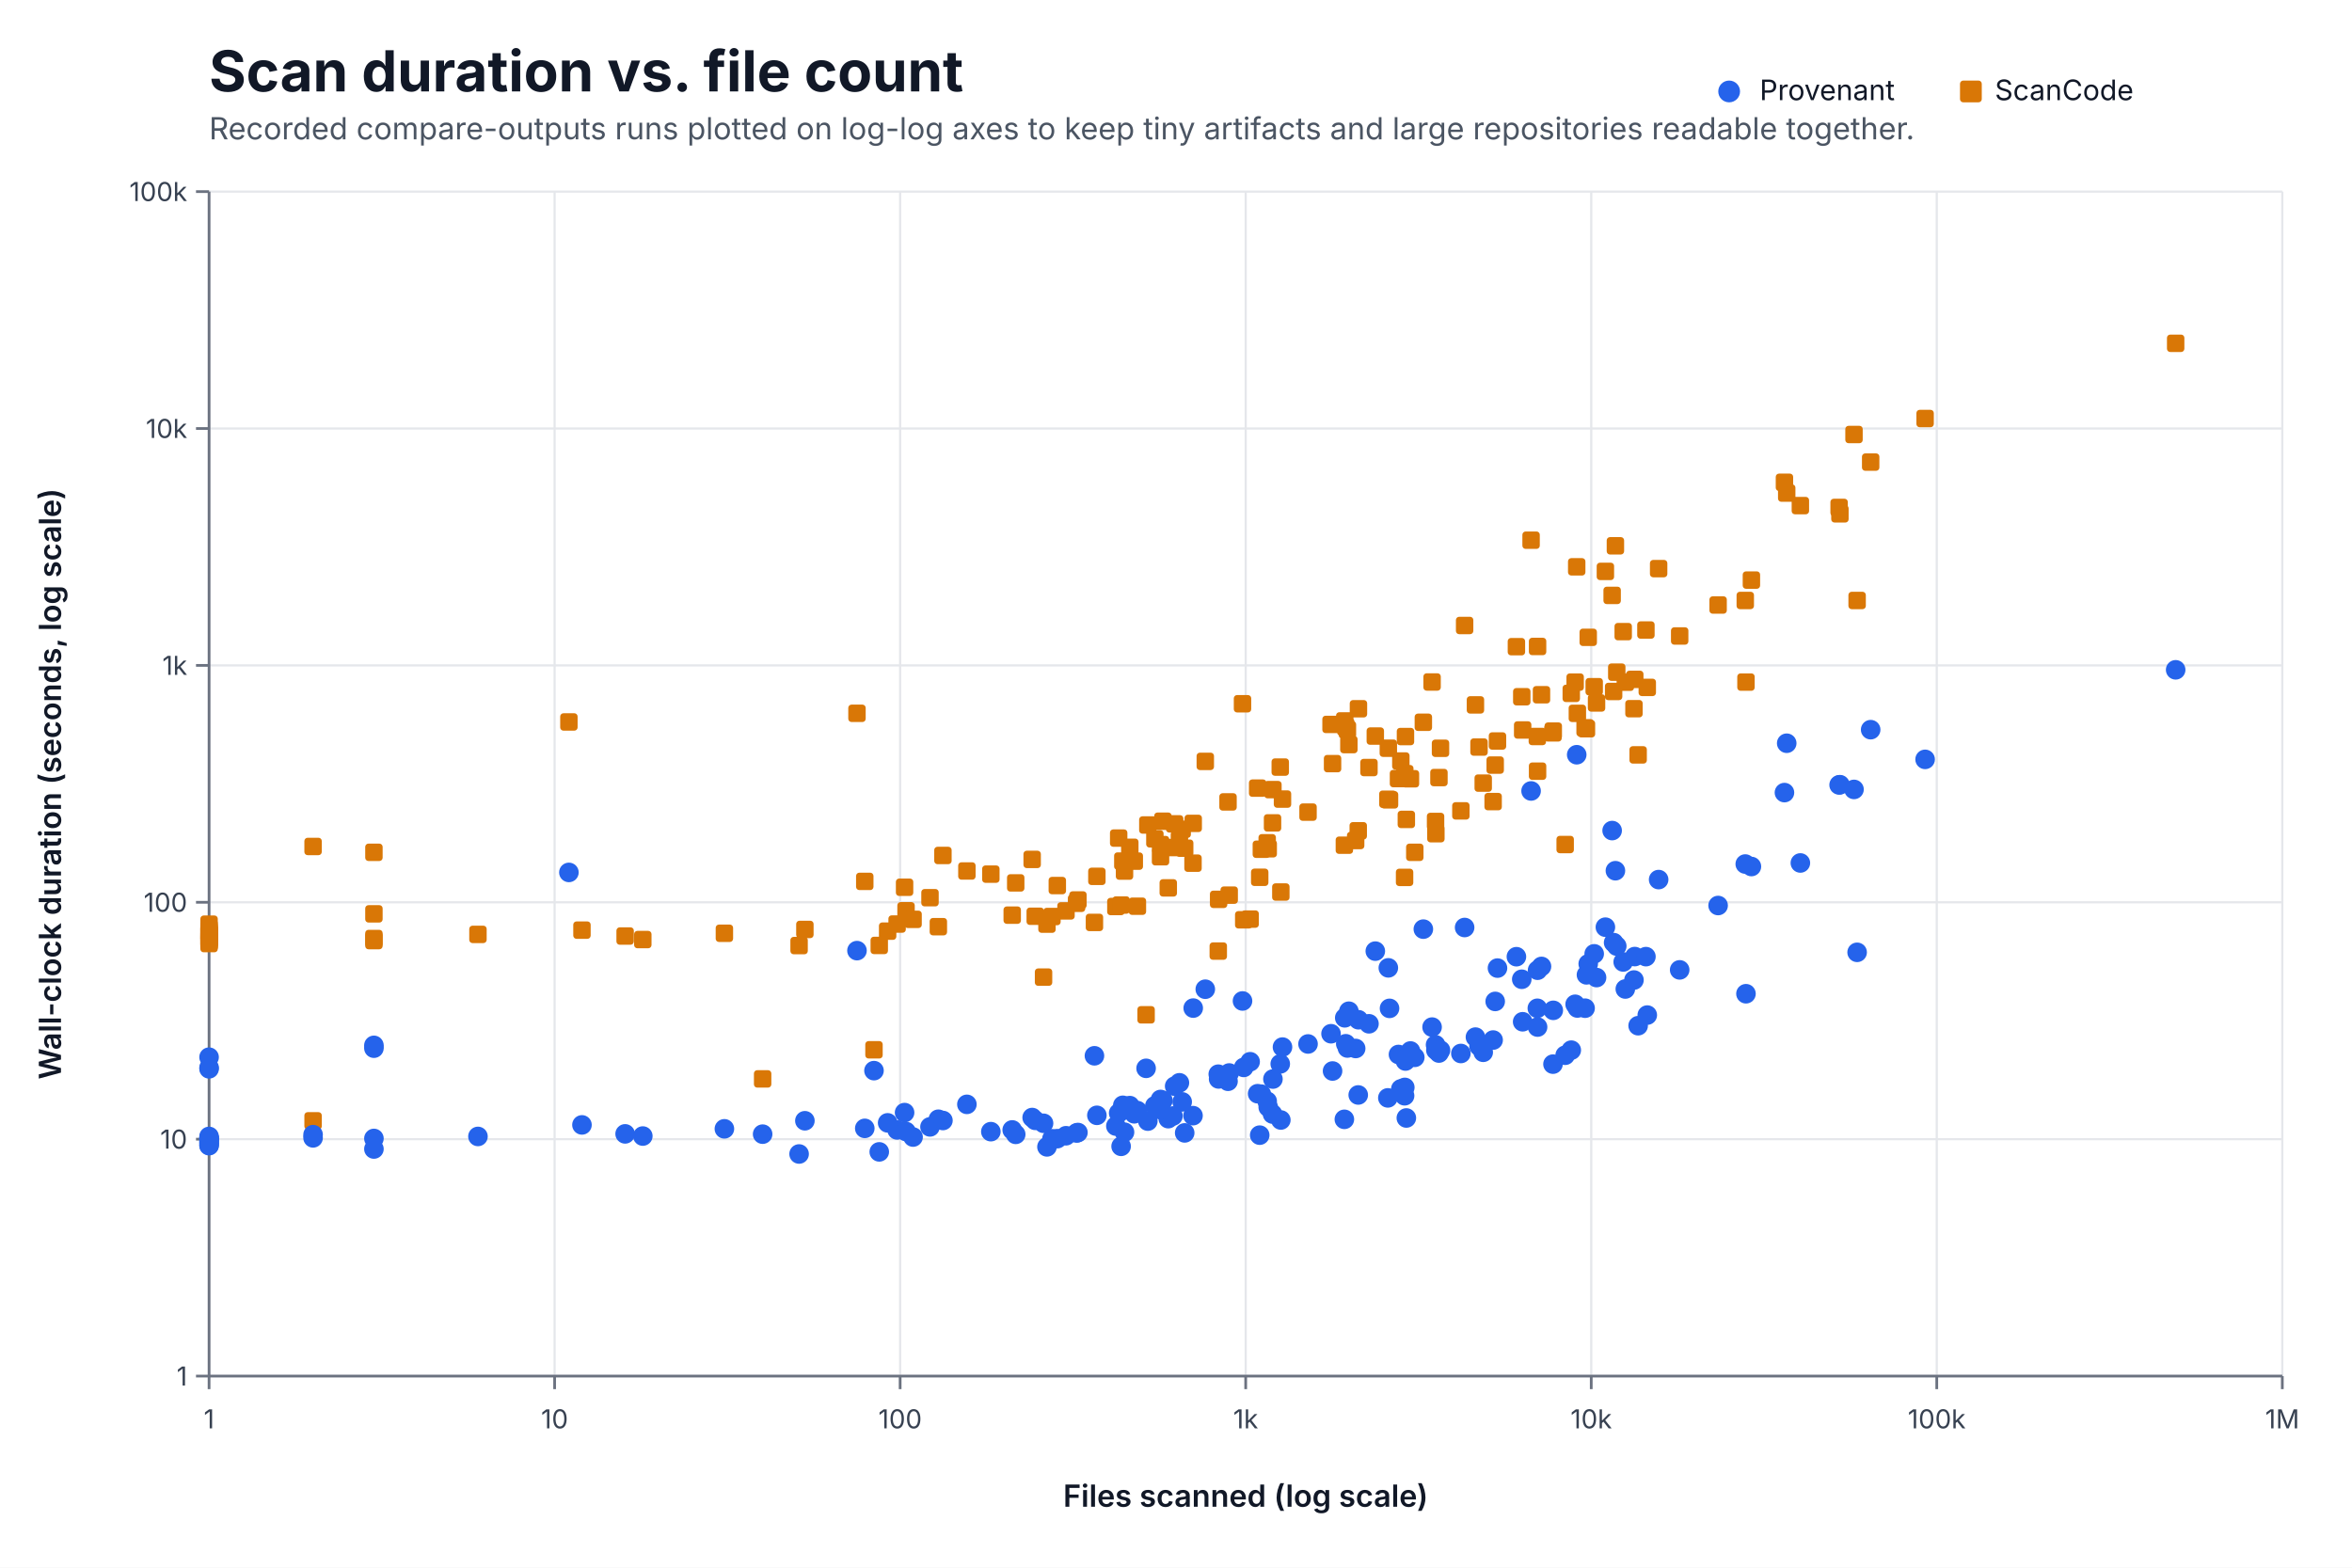
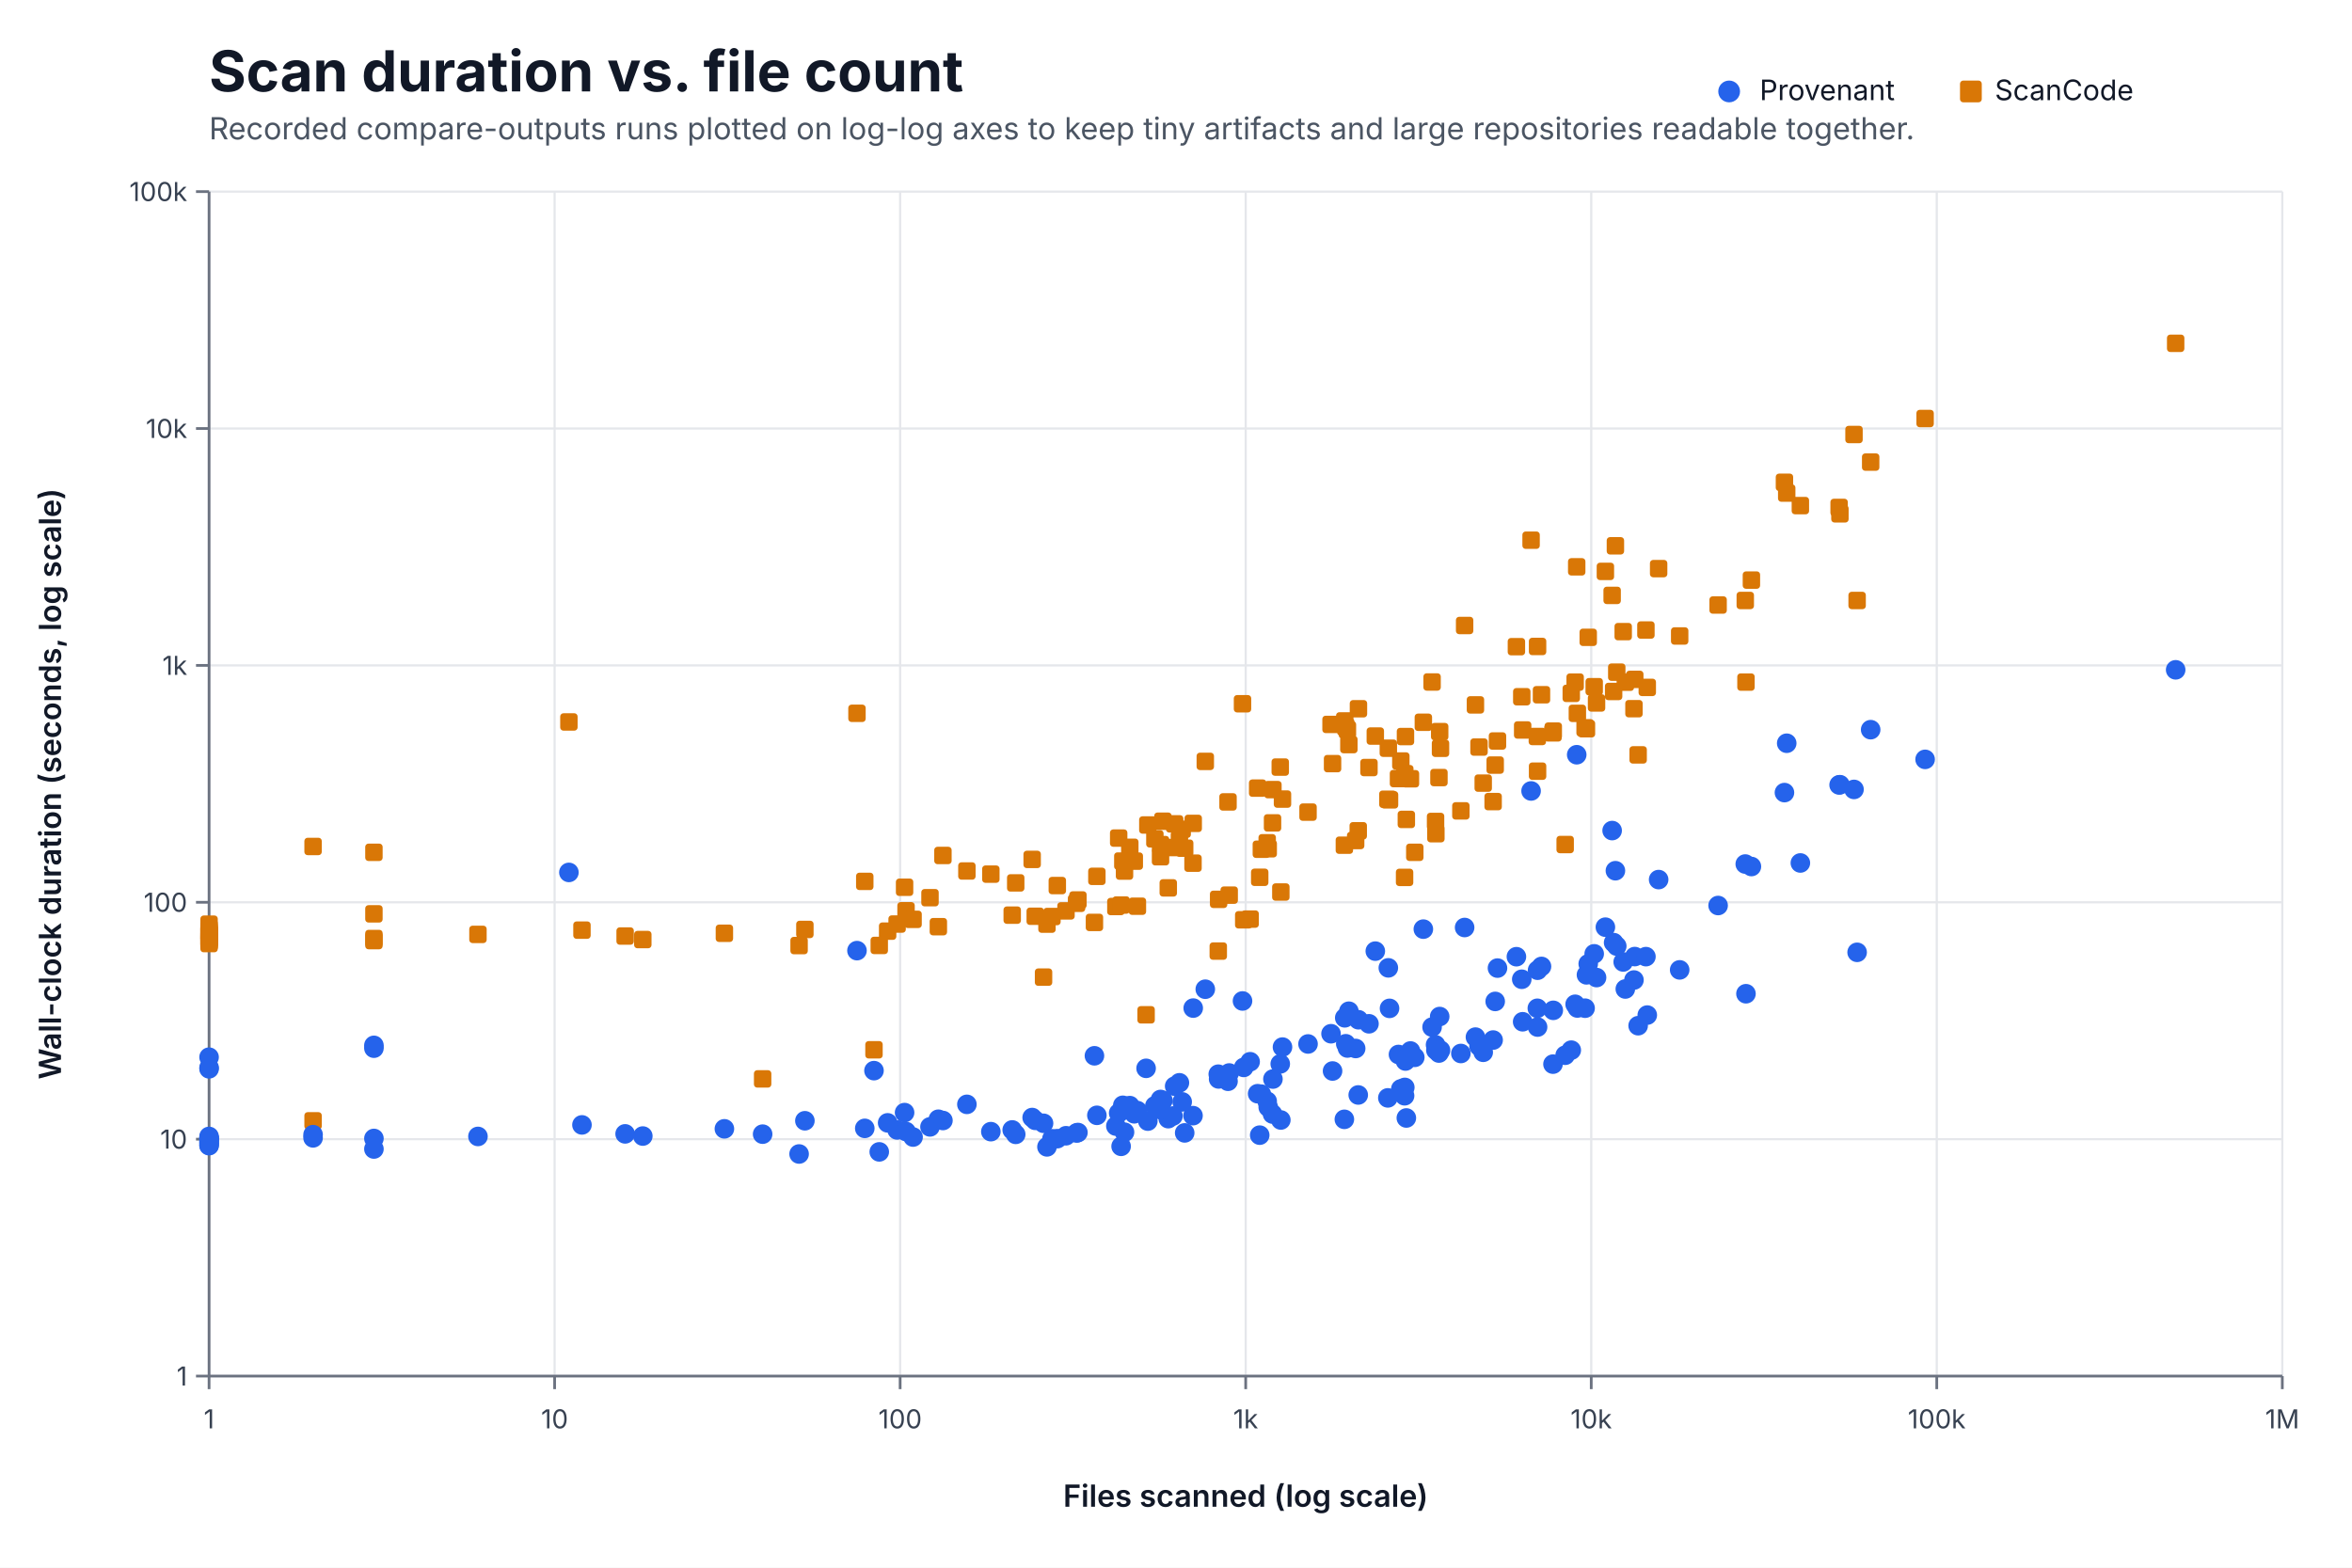
<svg xmlns="http://www.w3.org/2000/svg" width="1080" height="720" viewBox="0 0 1080 720" role="img" aria-labelledby="title desc">
  <style>
    text { font-family: -apple-system, BlinkMacSystemFont, "Segoe UI", sans-serif; fill: #111827; }
    .title { font-size: 26px; font-weight: 700; }
    .subtitle { font-size: 14px; fill: #4b5563; }
    .axis-label { font-size: 14px; font-weight: 600; }
    .tick { font-size: 12px; fill: #374151; }
    .grid { stroke: #e5e7eb; stroke-width: 1; }
    .axis { stroke: #6b7280; stroke-width: 1.25; }
    .legend-label { font-size: 13px; }
  </style>
  <rect x="0" y="0" width="1080" height="720" fill="white" />
  <text class="title" x="96" y="42">Scan duration vs. file count</text>
  <text class="subtitle" x="96" y="64">Recorded compare-outputs runs plotted on log-log axes to keep tiny artifacts and large repositories readable together.</text>
  <line class="grid" x1="96.00" y1="632.00" x2="1048.00" y2="632.00" />
  <line class="grid" x1="96.00" y1="523.20" x2="1048.00" y2="523.20" />
  <line class="grid" x1="96.00" y1="414.40" x2="1048.00" y2="414.40" />
  <line class="grid" x1="96.00" y1="305.60" x2="1048.00" y2="305.60" />
  <line class="grid" x1="96.00" y1="196.80" x2="1048.00" y2="196.80" />
  <line class="grid" x1="96.00" y1="88.00" x2="1048.00" y2="88.00" />
  <line class="grid" x1="96.00" y1="88.00" x2="96.00" y2="632.00" />
  <line class="grid" x1="254.67" y1="88.00" x2="254.67" y2="632.00" />
  <line class="grid" x1="413.33" y1="88.00" x2="413.33" y2="632.00" />
  <line class="grid" x1="572.00" y1="88.00" x2="572.00" y2="632.00" />
  <line class="grid" x1="730.67" y1="88.00" x2="730.67" y2="632.00" />
  <line class="grid" x1="889.33" y1="88.00" x2="889.33" y2="632.00" />
  <line class="grid" x1="1048.00" y1="88.00" x2="1048.00" y2="632.00" />
  <line class="axis" x1="96.00" y1="632.00" x2="1048.00" y2="632.00" />
  <line class="axis" x1="96.00" y1="88.00" x2="96.00" y2="632.00" />
  <line class="axis" x1="96.00" y1="632.00" x2="96.00" y2="638.00" />
  <text class="tick" x="96.00" y="656.00" text-anchor="middle">1</text>
  <line class="axis" x1="254.67" y1="632.00" x2="254.67" y2="638.00" />
  <text class="tick" x="254.67" y="656.00" text-anchor="middle">10</text>
  <line class="axis" x1="413.33" y1="632.00" x2="413.33" y2="638.00" />
  <text class="tick" x="413.33" y="656.00" text-anchor="middle">100</text>
  <line class="axis" x1="572.00" y1="632.00" x2="572.00" y2="638.00" />
  <text class="tick" x="572.00" y="656.00" text-anchor="middle">1k</text>
  <line class="axis" x1="730.67" y1="632.00" x2="730.67" y2="638.00" />
  <text class="tick" x="730.67" y="656.00" text-anchor="middle">10k</text>
  <line class="axis" x1="889.33" y1="632.00" x2="889.33" y2="638.00" />
  <text class="tick" x="889.33" y="656.00" text-anchor="middle">100k</text>
  <line class="axis" x1="1048.00" y1="632.00" x2="1048.00" y2="638.00" />
  <text class="tick" x="1048.00" y="656.00" text-anchor="middle">1M</text>
  <line class="axis" x1="90.00" y1="632.00" x2="96.00" y2="632.00" />
  <text class="tick" x="86.00" y="632.00" text-anchor="end" dominant-baseline="middle">1</text>
  <line class="axis" x1="90.00" y1="523.20" x2="96.00" y2="523.20" />
  <text class="tick" x="86.00" y="523.20" text-anchor="end" dominant-baseline="middle">10</text>
  <line class="axis" x1="90.00" y1="414.40" x2="96.00" y2="414.40" />
  <text class="tick" x="86.00" y="414.40" text-anchor="end" dominant-baseline="middle">100</text>
  <line class="axis" x1="90.00" y1="305.60" x2="96.00" y2="305.60" />
  <text class="tick" x="86.00" y="305.60" text-anchor="end" dominant-baseline="middle">1k</text>
  <line class="axis" x1="90.00" y1="196.80" x2="96.00" y2="196.80" />
  <text class="tick" x="86.00" y="196.80" text-anchor="end" dominant-baseline="middle">10k</text>
  <line class="axis" x1="90.00" y1="88.00" x2="96.00" y2="88.00" />
  <text class="tick" x="86.00" y="88.00" text-anchor="end" dominant-baseline="middle">100k</text>
  <text class="axis-label" x="572.00" y="692.00" text-anchor="middle">Files scanned (log scale)</text>
  <text class="axis-label" x="28" y="360.00" transform="rotate(-90 28 360.00)" text-anchor="middle">Wall-clock duration (seconds, log scale)</text>
  <g aria-label="Legend">
    <circle cx="794" cy="42" r="5" fill="#2563eb" />
    <text class="legend-label" x="808" y="46">Provenant</text>
    <rect x="900" y="37" width="10" height="10" fill="#d97706" rx="1.5" />
    <text class="legend-label" x="916" y="46">ScanCode</text>
  </g>
  <g aria-label="ScanCode points">
    <rect x="92.00" y="420.46" width="8" height="8" fill="#d97706" rx="1.5" />
    <rect x="92.00" y="423.47" width="8" height="8" fill="#d97706" rx="1.5" />
    <rect x="92.00" y="425.26" width="8" height="8" fill="#d97706" rx="1.5" />
    <rect x="92.00" y="424.52" width="8" height="8" fill="#d97706" rx="1.5" />
    <rect x="92.00" y="427.27" width="8" height="8" fill="#d97706" rx="1.5" />
    <rect x="92.00" y="422.38" width="8" height="8" fill="#d97706" rx="1.5" />
    <rect x="92.00" y="429.37" width="8" height="8" fill="#d97706" rx="1.5" />
    <rect x="92.00" y="428.44" width="8" height="8" fill="#d97706" rx="1.5" />
    <rect x="92.00" y="427.25" width="8" height="8" fill="#d97706" rx="1.5" />
    <rect x="92.00" y="424.52" width="8" height="8" fill="#d97706" rx="1.5" />
    <rect x="92.00" y="427.69" width="8" height="8" fill="#d97706" rx="1.5" />
    <rect x="92.00" y="424.87" width="8" height="8" fill="#d97706" rx="1.5" />
    <rect x="92.00" y="428.71" width="8" height="8" fill="#d97706" rx="1.5" />
    <rect x="139.76" y="510.78" width="8" height="8" fill="#d97706" rx="1.5" />
    <rect x="139.76" y="384.76" width="8" height="8" fill="#d97706" rx="1.5" />
    <rect x="167.70" y="427.04" width="8" height="8" fill="#d97706" rx="1.5" />
    <rect x="167.70" y="387.45" width="8" height="8" fill="#d97706" rx="1.5" />
    <rect x="167.70" y="427.99" width="8" height="8" fill="#d97706" rx="1.5" />
    <rect x="167.70" y="415.71" width="8" height="8" fill="#d97706" rx="1.5" />
    <rect x="215.47" y="425.14" width="8" height="8" fill="#d97706" rx="1.5" />
    <rect x="257.23" y="327.58" width="8" height="8" fill="#d97706" rx="1.5" />
    <rect x="263.23" y="423.19" width="8" height="8" fill="#d97706" rx="1.5" />
    <rect x="283.05" y="425.90" width="8" height="8" fill="#d97706" rx="1.5" />
    <rect x="291.17" y="427.52" width="8" height="8" fill="#d97706" rx="1.5" />
    <rect x="328.63" y="424.63" width="8" height="8" fill="#d97706" rx="1.5" />
    <rect x="346.19" y="491.51" width="8" height="8" fill="#d97706" rx="1.5" />
    <rect x="362.93" y="430.28" width="8" height="8" fill="#d97706" rx="1.5" />
    <rect x="365.59" y="422.87" width="8" height="8" fill="#d97706" rx="1.5" />
    <rect x="389.51" y="323.61" width="8" height="8" fill="#d97706" rx="1.5" />
    <rect x="393.09" y="400.80" width="8" height="8" fill="#d97706" rx="1.5" />
    <rect x="397.32" y="478.15" width="8" height="8" fill="#d97706" rx="1.5" />
    <rect x="399.74" y="430.21" width="8" height="8" fill="#d97706" rx="1.5" />
    <rect x="403.59" y="423.65" width="8" height="8" fill="#d97706" rx="1.5" />
    <rect x="407.94" y="420.39" width="8" height="8" fill="#d97706" rx="1.5" />
    <rect x="411.37" y="403.50" width="8" height="8" fill="#d97706" rx="1.5" />
    <rect x="412.04" y="414.30" width="8" height="8" fill="#d97706" rx="1.5" />
    <rect x="415.27" y="418.23" width="8" height="8" fill="#d97706" rx="1.5" />
    <rect x="423.04" y="408.29" width="8" height="8" fill="#d97706" rx="1.5" />
    <rect x="426.88" y="421.60" width="8" height="8" fill="#d97706" rx="1.5" />
    <rect x="428.98" y="388.90" width="8" height="8" fill="#d97706" rx="1.5" />
    <rect x="439.98" y="396.02" width="8" height="8" fill="#d97706" rx="1.5" />
    <rect x="450.98" y="397.47" width="8" height="8" fill="#d97706" rx="1.5" />
    <rect x="460.79" y="416.30" width="8" height="8" fill="#d97706" rx="1.5" />
    <rect x="462.40" y="401.49" width="8" height="8" fill="#d97706" rx="1.5" />
    <rect x="469.95" y="390.71" width="8" height="8" fill="#d97706" rx="1.5" />
    <rect x="471.36" y="416.81" width="8" height="8" fill="#d97706" rx="1.5" />
    <rect x="475.18" y="444.77" width="8" height="8" fill="#d97706" rx="1.5" />
    <rect x="476.75" y="420.44" width="8" height="8" fill="#d97706" rx="1.5" />
    <rect x="479.04" y="416.95" width="8" height="8" fill="#d97706" rx="1.5" />
    <rect x="481.50" y="402.72" width="8" height="8" fill="#d97706" rx="1.5" />
    <rect x="485.49" y="414.35" width="8" height="8" fill="#d97706" rx="1.5" />
    <rect x="490.34" y="410.86" width="8" height="8" fill="#d97706" rx="1.5" />
    <rect x="490.97" y="409.34" width="8" height="8" fill="#d97706" rx="1.5" />
    <rect x="498.55" y="419.64" width="8" height="8" fill="#d97706" rx="1.5" />
    <rect x="499.67" y="398.49" width="8" height="8" fill="#d97706" rx="1.5" />
    <rect x="508.39" y="412.34" width="8" height="8" fill="#d97706" rx="1.5" />
    <rect x="509.68" y="380.92" width="8" height="8" fill="#d97706" rx="1.5" />
    <rect x="510.80" y="411.66" width="8" height="8" fill="#d97706" rx="1.5" />
    <rect x="511.58" y="391.47" width="8" height="8" fill="#d97706" rx="1.5" />
    <rect x="512.36" y="396.07" width="8" height="8" fill="#d97706" rx="1.5" />
    <rect x="514.79" y="385.13" width="8" height="8" fill="#d97706" rx="1.5" />
    <rect x="516.85" y="391.50" width="8" height="8" fill="#d97706" rx="1.5" />
    <rect x="518.28" y="412.20" width="8" height="8" fill="#d97706" rx="1.5" />
    <rect x="522.27" y="462.08" width="8" height="8" fill="#d97706" rx="1.5" />
    <rect x="523.07" y="374.90" width="8" height="8" fill="#d97706" rx="1.5" />
    <rect x="526.30" y="381.25" width="8" height="8" fill="#d97706" rx="1.5" />
    <rect x="528.90" y="383.91" width="8" height="8" fill="#d97706" rx="1.5" />
    <rect x="528.90" y="389.48" width="8" height="8" fill="#d97706" rx="1.5" />
    <rect x="529.99" y="373.16" width="8" height="8" fill="#d97706" rx="1.5" />
    <rect x="532.45" y="403.78" width="8" height="8" fill="#d97706" rx="1.5" />
    <rect x="534.61" y="385.27" width="8" height="8" fill="#d97706" rx="1.5" />
    <rect x="535.39" y="374.38" width="8" height="8" fill="#d97706" rx="1.5" />
    <rect x="537.57" y="381.59" width="8" height="8" fill="#d97706" rx="1.5" />
    <rect x="538.84" y="376.84" width="8" height="8" fill="#d97706" rx="1.5" />
    <rect x="539.99" y="385.56" width="8" height="8" fill="#d97706" rx="1.5" />
    <rect x="543.81" y="392.44" width="8" height="8" fill="#d97706" rx="1.5" />
    <rect x="543.91" y="374.16" width="8" height="8" fill="#d97706" rx="1.5" />
    <rect x="549.45" y="345.68" width="8" height="8" fill="#d97706" rx="1.5" />
    <rect x="555.41" y="432.81" width="8" height="8" fill="#d97706" rx="1.5" />
    <rect x="555.57" y="409.04" width="8" height="8" fill="#d97706" rx="1.5" />
    <rect x="559.89" y="364.30" width="8" height="8" fill="#d97706" rx="1.5" />
    <rect x="560.43" y="407.11" width="8" height="8" fill="#d97706" rx="1.5" />
    <rect x="566.54" y="319.22" width="8" height="8" fill="#d97706" rx="1.5" />
    <rect x="567.10" y="418.44" width="8" height="8" fill="#d97706" rx="1.5" />
    <rect x="570.04" y="418.11" width="8" height="8" fill="#d97706" rx="1.5" />
    <rect x="573.49" y="357.97" width="8" height="8" fill="#d97706" rx="1.5" />
    <rect x="574.44" y="398.92" width="8" height="8" fill="#d97706" rx="1.5" />
    <rect x="575.19" y="386.04" width="8" height="8" fill="#d97706" rx="1.5" />
    <rect x="577.87" y="383.06" width="8" height="8" fill="#d97706" rx="1.5" />
    <rect x="578.35" y="385.81" width="8" height="8" fill="#d97706" rx="1.5" />
    <rect x="580.33" y="373.93" width="8" height="8" fill="#d97706" rx="1.5" />
    <rect x="580.51" y="358.66" width="8" height="8" fill="#d97706" rx="1.5" />
    <rect x="583.87" y="348.30" width="8" height="8" fill="#d97706" rx="1.5" />
    <rect x="584.14" y="405.69" width="8" height="8" fill="#d97706" rx="1.5" />
    <rect x="584.90" y="363.00" width="8" height="8" fill="#d97706" rx="1.5" />
    <rect x="596.63" y="368.99" width="8" height="8" fill="#d97706" rx="1.5" />
    <rect x="607.19" y="328.71" width="8" height="8" fill="#d97706" rx="1.5" />
    <rect x="607.89" y="346.71" width="8" height="8" fill="#d97706" rx="1.5" />
    <rect x="613.31" y="384.18" width="8" height="8" fill="#d97706" rx="1.5" />
    <rect x="613.49" y="327.10" width="8" height="8" fill="#d97706" rx="1.5" />
    <rect x="613.95" y="329.87" width="8" height="8" fill="#d97706" rx="1.5" />
    <rect x="614.72" y="331.19" width="8" height="8" fill="#d97706" rx="1.5" />
    <rect x="615.38" y="337.97" width="8" height="8" fill="#d97706" rx="1.5" />
    <rect x="618.50" y="382.03" width="8" height="8" fill="#d97706" rx="1.5" />
    <rect x="619.68" y="377.56" width="8" height="8" fill="#d97706" rx="1.5" />
    <rect x="619.78" y="321.51" width="8" height="8" fill="#d97706" rx="1.5" />
    <rect x="624.61" y="348.51" width="8" height="8" fill="#d97706" rx="1.5" />
    <rect x="627.52" y="334.06" width="8" height="8" fill="#d97706" rx="1.5" />
    <rect x="633.28" y="363.07" width="8" height="8" fill="#d97706" rx="1.5" />
    <rect x="633.50" y="339.64" width="8" height="8" fill="#d97706" rx="1.5" />
    <rect x="634.05" y="363.36" width="8" height="8" fill="#d97706" rx="1.5" />
    <rect x="638.16" y="353.58" width="8" height="8" fill="#d97706" rx="1.5" />
    <rect x="639.24" y="345.52" width="8" height="8" fill="#d97706" rx="1.5" />
    <rect x="640.96" y="398.96" width="8" height="8" fill="#d97706" rx="1.5" />
    <rect x="641.06" y="351.33" width="8" height="8" fill="#d97706" rx="1.5" />
    <rect x="641.37" y="334.28" width="8" height="8" fill="#d97706" rx="1.5" />
    <rect x="641.77" y="372.34" width="8" height="8" fill="#d97706" rx="1.5" />
    <rect x="643.66" y="353.67" width="8" height="8" fill="#d97706" rx="1.5" />
    <rect x="645.65" y="387.44" width="8" height="8" fill="#d97706" rx="1.5" />
    <rect x="649.58" y="327.73" width="8" height="8" fill="#d97706" rx="1.5" />
    <rect x="653.59" y="309.22" width="8" height="8" fill="#d97706" rx="1.5" />
    <rect x="655.19" y="373.28" width="8" height="8" fill="#d97706" rx="1.5" />
    <rect x="655.34" y="378.89" width="8" height="8" fill="#d97706" rx="1.5" />
    <rect x="656.74" y="353.11" width="8" height="8" fill="#d97706" rx="1.5" />
+     <rect x="657.08" y="332.02" width="8" height="8" fill="#d97706" rx="1.5" />
    <rect x="657.46" y="339.67" width="8" height="8" fill="#d97706" rx="1.5" />
    <rect x="666.81" y="368.42" width="8" height="8" fill="#d97706" rx="1.5" />
    <rect x="668.53" y="283.27" width="8" height="8" fill="#d97706" rx="1.5" />
    <rect x="673.50" y="319.74" width="8" height="8" fill="#d97706" rx="1.5" />
    <rect x="675.14" y="339.11" width="8" height="8" fill="#d97706" rx="1.5" />
    <rect x="677.07" y="355.67" width="8" height="8" fill="#d97706" rx="1.5" />
    <rect x="681.62" y="364.16" width="8" height="8" fill="#d97706" rx="1.5" />
    <rect x="682.57" y="347.38" width="8" height="8" fill="#d97706" rx="1.5" />
    <rect x="683.62" y="336.32" width="8" height="8" fill="#d97706" rx="1.5" />
    <rect x="692.31" y="293.00" width="8" height="8" fill="#d97706" rx="1.5" />
    <rect x="694.77" y="315.99" width="8" height="8" fill="#d97706" rx="1.5" />
    <rect x="695.18" y="331.26" width="8" height="8" fill="#d97706" rx="1.5" />
    <rect x="699.05" y="244.10" width="8" height="8" fill="#d97706" rx="1.5" />
    <rect x="701.92" y="334.25" width="8" height="8" fill="#d97706" rx="1.5" />
    <rect x="702.03" y="350.18" width="8" height="8" fill="#d97706" rx="1.5" />
    <rect x="702.03" y="292.91" width="8" height="8" fill="#d97706" rx="1.5" />
    <rect x="703.83" y="315.08" width="8" height="8" fill="#d97706" rx="1.5" />
    <rect x="709.11" y="332.59" width="8" height="8" fill="#d97706" rx="1.5" />
    <rect x="709.24" y="331.79" width="8" height="8" fill="#d97706" rx="1.5" />
    <rect x="714.70" y="383.87" width="8" height="8" fill="#d97706" rx="1.5" />
    <rect x="717.50" y="314.45" width="8" height="8" fill="#d97706" rx="1.5" />
    <rect x="719.28" y="309.28" width="8" height="8" fill="#d97706" rx="1.5" />
    <rect x="720.00" y="256.33" width="8" height="8" fill="#d97706" rx="1.5" />
    <rect x="720.30" y="323.62" width="8" height="8" fill="#d97706" rx="1.5" />
    <rect x="723.85" y="330.25" width="8" height="8" fill="#d97706" rx="1.5" />
    <rect x="724.48" y="330.69" width="8" height="8" fill="#d97706" rx="1.5" />
    <rect x="725.29" y="288.71" width="8" height="8" fill="#d97706" rx="1.5" />
    <rect x="728.03" y="311.39" width="8" height="8" fill="#d97706" rx="1.5" />
    <rect x="729.11" y="318.85" width="8" height="8" fill="#d97706" rx="1.5" />
    <rect x="733.17" y="258.43" width="8" height="8" fill="#d97706" rx="1.5" />
    <rect x="736.27" y="269.45" width="8" height="8" fill="#d97706" rx="1.5" />
    <rect x="736.95" y="313.57" width="8" height="8" fill="#d97706" rx="1.5" />
    <rect x="737.77" y="246.68" width="8" height="8" fill="#d97706" rx="1.5" />
    <rect x="738.39" y="304.71" width="8" height="8" fill="#d97706" rx="1.5" />
    <rect x="741.35" y="286.09" width="8" height="8" fill="#d97706" rx="1.5" />
    <rect x="742.32" y="309.33" width="8" height="8" fill="#d97706" rx="1.5" />
    <rect x="746.29" y="321.48" width="8" height="8" fill="#d97706" rx="1.5" />
    <rect x="746.66" y="308.03" width="8" height="8" fill="#d97706" rx="1.5" />
    <rect x="748.21" y="342.70" width="8" height="8" fill="#d97706" rx="1.5" />
    <rect x="751.78" y="285.35" width="8" height="8" fill="#d97706" rx="1.5" />
    <rect x="752.40" y="311.70" width="8" height="8" fill="#d97706" rx="1.5" />
    <rect x="757.62" y="257.15" width="8" height="8" fill="#d97706" rx="1.5" />
    <rect x="767.28" y="288.09" width="8" height="8" fill="#d97706" rx="1.5" />
    <rect x="784.93" y="273.87" width="8" height="8" fill="#d97706" rx="1.5" />
    <rect x="797.40" y="271.78" width="8" height="8" fill="#d97706" rx="1.5" />
    <rect x="797.72" y="309.27" width="8" height="8" fill="#d97706" rx="1.5" />
    <rect x="800.22" y="262.42" width="8" height="8" fill="#d97706" rx="1.5" />
    <rect x="815.39" y="217.51" width="8" height="8" fill="#d97706" rx="1.5" />
    <rect x="816.43" y="222.46" width="8" height="8" fill="#d97706" rx="1.5" />
    <rect x="822.70" y="228.21" width="8" height="8" fill="#d97706" rx="1.5" />
    <rect x="840.49" y="229.06" width="8" height="8" fill="#d97706" rx="1.5" />
    <rect x="840.86" y="231.99" width="8" height="8" fill="#d97706" rx="1.5" />
    <rect x="847.33" y="195.56" width="8" height="8" fill="#d97706" rx="1.5" />
    <rect x="848.76" y="271.78" width="8" height="8" fill="#d97706" rx="1.5" />
    <rect x="854.98" y="208.23" width="8" height="8" fill="#d97706" rx="1.5" />
    <rect x="879.98" y="188.22" width="8" height="8" fill="#d97706" rx="1.5" />
    <rect x="995.03" y="153.67" width="8" height="8" fill="#d97706" rx="1.5" />
  </g>
  <g aria-label="Provenant points">
    <circle cx="96.00" cy="522.92" r="4.5" fill="#2563eb" />
    <circle cx="96.00" cy="522.78" r="4.5" fill="#2563eb" />
    <circle cx="96.00" cy="522.68" r="4.5" fill="#2563eb" />
    <circle cx="96.00" cy="521.94" r="4.5" fill="#2563eb" />
    <circle cx="96.00" cy="524.83" r="4.5" fill="#2563eb" />
    <circle cx="96.00" cy="490.35" r="4.5" fill="#2563eb" />
    <circle cx="96.00" cy="485.54" r="4.5" fill="#2563eb" />
    <circle cx="96.00" cy="526.17" r="4.5" fill="#2563eb" />
    <circle cx="96.00" cy="524.11" r="4.5" fill="#2563eb" />
    <circle cx="96.00" cy="525.13" r="4.5" fill="#2563eb" />
    <circle cx="96.00" cy="523.72" r="4.5" fill="#2563eb" />
    <circle cx="96.00" cy="490.88" r="4.5" fill="#2563eb" />
    <circle cx="96.00" cy="525.97" r="4.5" fill="#2563eb" />
    <circle cx="143.76" cy="521.12" r="4.5" fill="#2563eb" />
    <circle cx="143.76" cy="522.59" r="4.5" fill="#2563eb" />
    <circle cx="171.70" cy="522.87" r="4.5" fill="#2563eb" />
    <circle cx="171.70" cy="527.71" r="4.5" fill="#2563eb" />
    <circle cx="171.70" cy="480.11" r="4.5" fill="#2563eb" />
    <circle cx="171.70" cy="481.40" r="4.5" fill="#2563eb" />
    <circle cx="219.47" cy="521.94" r="4.5" fill="#2563eb" />
    <circle cx="261.23" cy="400.68" r="4.5" fill="#2563eb" />
    <circle cx="267.23" cy="516.64" r="4.5" fill="#2563eb" />
    <circle cx="287.05" cy="520.76" r="4.5" fill="#2563eb" />
    <circle cx="295.17" cy="521.76" r="4.5" fill="#2563eb" />
    <circle cx="332.63" cy="518.44" r="4.5" fill="#2563eb" />
    <circle cx="350.19" cy="520.89" r="4.5" fill="#2563eb" />
    <circle cx="366.93" cy="530.00" r="4.5" fill="#2563eb" />
    <circle cx="369.59" cy="514.74" r="4.5" fill="#2563eb" />
    <circle cx="393.51" cy="436.60" r="4.5" fill="#2563eb" />
    <circle cx="397.09" cy="518.23" r="4.5" fill="#2563eb" />
    <circle cx="401.32" cy="491.72" r="4.5" fill="#2563eb" />
    <circle cx="403.74" cy="529.03" r="4.5" fill="#2563eb" />
    <circle cx="407.59" cy="515.70" r="4.5" fill="#2563eb" />
    <circle cx="411.94" cy="518.95" r="4.5" fill="#2563eb" />
    <circle cx="415.37" cy="510.99" r="4.5" fill="#2563eb" />
    <circle cx="416.04" cy="519.69" r="4.5" fill="#2563eb" />
    <circle cx="419.27" cy="522.22" r="4.5" fill="#2563eb" />
    <circle cx="427.04" cy="517.55" r="4.5" fill="#2563eb" />
    <circle cx="430.88" cy="514.04" r="4.5" fill="#2563eb" />
    <circle cx="432.98" cy="514.62" r="4.5" fill="#2563eb" />
    <circle cx="443.98" cy="507.20" r="4.5" fill="#2563eb" />
    <circle cx="454.98" cy="519.74" r="4.5" fill="#2563eb" />
    <circle cx="464.79" cy="518.95" r="4.5" fill="#2563eb" />
    <circle cx="466.40" cy="520.98" r="4.5" fill="#2563eb" />
    <circle cx="473.95" cy="513.26" r="4.5" fill="#2563eb" />
    <circle cx="475.36" cy="514.55" r="4.5" fill="#2563eb" />
    <circle cx="479.18" cy="515.90" r="4.5" fill="#2563eb" />
    <circle cx="480.75" cy="526.73" r="4.5" fill="#2563eb" />
    <circle cx="483.04" cy="523.01" r="4.5" fill="#2563eb" />
    <circle cx="485.50" cy="522.96" r="4.5" fill="#2563eb" />
    <circle cx="489.49" cy="521.62" r="4.5" fill="#2563eb" />
    <circle cx="494.34" cy="520.36" r="4.5" fill="#2563eb" />
    <circle cx="494.97" cy="520.14" r="4.5" fill="#2563eb" />
    <circle cx="502.55" cy="484.90" r="4.5" fill="#2563eb" />
    <circle cx="503.67" cy="512.24" r="4.5" fill="#2563eb" />
    <circle cx="512.39" cy="517.17" r="4.5" fill="#2563eb" />
    <circle cx="513.68" cy="511.20" r="4.5" fill="#2563eb" />
    <circle cx="514.80" cy="526.48" r="4.5" fill="#2563eb" />
    <circle cx="515.58" cy="507.64" r="4.5" fill="#2563eb" />
    <circle cx="516.36" cy="520.00" r="4.5" fill="#2563eb" />
    <circle cx="518.79" cy="507.78" r="4.5" fill="#2563eb" />
    <circle cx="520.85" cy="511.54" r="4.5" fill="#2563eb" />
    <circle cx="522.28" cy="510.08" r="4.5" fill="#2563eb" />
    <circle cx="526.27" cy="490.66" r="4.5" fill="#2563eb" />
    <circle cx="527.07" cy="514.90" r="4.5" fill="#2563eb" />
    <circle cx="530.30" cy="507.88" r="4.5" fill="#2563eb" />
    <circle cx="532.90" cy="504.96" r="4.5" fill="#2563eb" />
    <circle cx="532.90" cy="509.65" r="4.5" fill="#2563eb" />
    <circle cx="533.99" cy="505.42" r="4.5" fill="#2563eb" />
    <circle cx="536.45" cy="513.77" r="4.5" fill="#2563eb" />
    <circle cx="538.61" cy="512.54" r="4.5" fill="#2563eb" />
    <circle cx="539.39" cy="498.86" r="4.5" fill="#2563eb" />
    <circle cx="541.57" cy="497.30" r="4.5" fill="#2563eb" />
    <circle cx="542.84" cy="506.07" r="4.5" fill="#2563eb" />
    <circle cx="543.99" cy="520.31" r="4.5" fill="#2563eb" />
    <circle cx="547.81" cy="512.39" r="4.5" fill="#2563eb" />
    <circle cx="547.91" cy="462.99" r="4.5" fill="#2563eb" />
    <circle cx="553.45" cy="454.32" r="4.5" fill="#2563eb" />
    <circle cx="559.41" cy="493.35" r="4.5" fill="#2563eb" />
    <circle cx="559.57" cy="495.53" r="4.5" fill="#2563eb" />
    <circle cx="563.89" cy="496.60" r="4.5" fill="#2563eb" />
    <circle cx="564.43" cy="492.80" r="4.5" fill="#2563eb" />
    <circle cx="570.54" cy="459.72" r="4.5" fill="#2563eb" />
    <circle cx="571.10" cy="490.24" r="4.5" fill="#2563eb" />
    <circle cx="574.04" cy="487.63" r="4.5" fill="#2563eb" />
    <circle cx="577.49" cy="502.31" r="4.5" fill="#2563eb" />
    <circle cx="578.44" cy="521.35" r="4.5" fill="#2563eb" />
    <circle cx="579.19" cy="502.52" r="4.5" fill="#2563eb" />
    <circle cx="581.87" cy="505.77" r="4.5" fill="#2563eb" />
    <circle cx="582.35" cy="508.50" r="4.5" fill="#2563eb" />
    <circle cx="584.33" cy="511.65" r="4.5" fill="#2563eb" />
    <circle cx="584.51" cy="495.58" r="4.5" fill="#2563eb" />
    <circle cx="587.87" cy="488.62" r="4.5" fill="#2563eb" />
    <circle cx="588.14" cy="514.39" r="4.5" fill="#2563eb" />
    <circle cx="588.90" cy="480.90" r="4.5" fill="#2563eb" />
    <circle cx="600.63" cy="479.47" r="4.5" fill="#2563eb" />
    <circle cx="611.19" cy="474.77" r="4.5" fill="#2563eb" />
    <circle cx="611.89" cy="491.89" r="4.5" fill="#2563eb" />
    <circle cx="617.31" cy="514.08" r="4.5" fill="#2563eb" />
    <circle cx="617.49" cy="467.46" r="4.5" fill="#2563eb" />
    <circle cx="617.95" cy="479.38" r="4.5" fill="#2563eb" />
    <circle cx="618.72" cy="481.32" r="4.5" fill="#2563eb" />
    <circle cx="619.38" cy="464.43" r="4.5" fill="#2563eb" />
    <circle cx="622.50" cy="481.54" r="4.5" fill="#2563eb" />
    <circle cx="623.68" cy="502.89" r="4.5" fill="#2563eb" />
    <circle cx="623.78" cy="468.34" r="4.5" fill="#2563eb" />
    <circle cx="628.61" cy="470.20" r="4.5" fill="#2563eb" />
    <circle cx="631.52" cy="436.83" r="4.5" fill="#2563eb" />
    <circle cx="637.28" cy="504.23" r="4.5" fill="#2563eb" />
    <circle cx="637.50" cy="444.51" r="4.5" fill="#2563eb" />
    <circle cx="638.05" cy="463.12" r="4.5" fill="#2563eb" />
    <circle cx="642.16" cy="484.30" r="4.5" fill="#2563eb" />
    <circle cx="643.24" cy="500.11" r="4.5" fill="#2563eb" />
    <circle cx="644.96" cy="503.26" r="4.5" fill="#2563eb" />
    <circle cx="645.06" cy="499.42" r="4.5" fill="#2563eb" />
    <circle cx="645.37" cy="487.30" r="4.5" fill="#2563eb" />
    <circle cx="645.77" cy="513.46" r="4.5" fill="#2563eb" />
    <circle cx="647.66" cy="482.69" r="4.5" fill="#2563eb" />
    <circle cx="649.65" cy="485.60" r="4.5" fill="#2563eb" />
    <circle cx="653.58" cy="426.73" r="4.5" fill="#2563eb" />
    <circle cx="657.59" cy="471.72" r="4.5" fill="#2563eb" />
    <circle cx="659.19" cy="479.87" r="4.5" fill="#2563eb" />
    <circle cx="659.34" cy="482.33" r="4.5" fill="#2563eb" />
    <circle cx="660.74" cy="483.64" r="4.5" fill="#2563eb" />
+     <circle cx="661.08" cy="466.87" r="4.5" fill="#2563eb" />
    <circle cx="661.46" cy="482.35" r="4.5" fill="#2563eb" />
    <circle cx="670.81" cy="483.84" r="4.5" fill="#2563eb" />
    <circle cx="672.53" cy="425.98" r="4.5" fill="#2563eb" />
    <circle cx="677.50" cy="476.32" r="4.5" fill="#2563eb" />
    <circle cx="679.14" cy="480.47" r="4.5" fill="#2563eb" />
    <circle cx="681.07" cy="483.29" r="4.5" fill="#2563eb" />
    <circle cx="685.62" cy="477.67" r="4.5" fill="#2563eb" />
    <circle cx="686.57" cy="459.93" r="4.5" fill="#2563eb" />
    <circle cx="687.62" cy="444.62" r="4.5" fill="#2563eb" />
    <circle cx="696.31" cy="439.39" r="4.5" fill="#2563eb" />
    <circle cx="698.77" cy="449.75" r="4.5" fill="#2563eb" />
    <circle cx="699.18" cy="469.27" r="4.5" fill="#2563eb" />
    <circle cx="703.05" cy="363.27" r="4.5" fill="#2563eb" />
    <circle cx="705.92" cy="463.08" r="4.5" fill="#2563eb" />
    <circle cx="706.03" cy="471.70" r="4.5" fill="#2563eb" />
    <circle cx="706.03" cy="445.60" r="4.5" fill="#2563eb" />
    <circle cx="707.83" cy="443.86" r="4.5" fill="#2563eb" />
    <circle cx="713.11" cy="488.73" r="4.5" fill="#2563eb" />
    <circle cx="713.24" cy="464.02" r="4.5" fill="#2563eb" />
    <circle cx="718.70" cy="484.65" r="4.5" fill="#2563eb" />
    <circle cx="721.50" cy="482.31" r="4.5" fill="#2563eb" />
    <circle cx="723.28" cy="461.24" r="4.5" fill="#2563eb" />
    <circle cx="724.00" cy="346.63" r="4.5" fill="#2563eb" />
    <circle cx="724.30" cy="462.95" r="4.5" fill="#2563eb" />
    <circle cx="727.85" cy="463.04" r="4.5" fill="#2563eb" />
    <circle cx="728.48" cy="447.72" r="4.5" fill="#2563eb" />
    <circle cx="729.29" cy="442.66" r="4.5" fill="#2563eb" />
    <circle cx="732.03" cy="438.07" r="4.5" fill="#2563eb" />
    <circle cx="733.11" cy="448.97" r="4.5" fill="#2563eb" />
    <circle cx="737.17" cy="425.83" r="4.5" fill="#2563eb" />
    <circle cx="740.27" cy="381.46" r="4.5" fill="#2563eb" />
    <circle cx="740.95" cy="432.92" r="4.5" fill="#2563eb" />
    <circle cx="741.77" cy="399.90" r="4.5" fill="#2563eb" />
    <circle cx="742.39" cy="434.52" r="4.5" fill="#2563eb" />
    <circle cx="745.35" cy="441.80" r="4.5" fill="#2563eb" />
    <circle cx="746.32" cy="454.22" r="4.5" fill="#2563eb" />
    <circle cx="750.29" cy="450.10" r="4.5" fill="#2563eb" />
    <circle cx="750.66" cy="439.33" r="4.5" fill="#2563eb" />
    <circle cx="752.21" cy="471.08" r="4.5" fill="#2563eb" />
    <circle cx="755.78" cy="439.36" r="4.5" fill="#2563eb" />
    <circle cx="756.40" cy="466.20" r="4.5" fill="#2563eb" />
    <circle cx="761.62" cy="403.97" r="4.5" fill="#2563eb" />
    <circle cx="771.28" cy="445.44" r="4.5" fill="#2563eb" />
    <circle cx="788.93" cy="415.88" r="4.5" fill="#2563eb" />
    <circle cx="801.40" cy="396.83" r="4.5" fill="#2563eb" />
    <circle cx="801.72" cy="456.40" r="4.5" fill="#2563eb" />
    <circle cx="804.22" cy="397.97" r="4.5" fill="#2563eb" />
    <circle cx="819.39" cy="364.02" r="4.5" fill="#2563eb" />
    <circle cx="820.43" cy="341.35" r="4.5" fill="#2563eb" />
    <circle cx="826.70" cy="396.34" r="4.5" fill="#2563eb" />
    <circle cx="844.49" cy="360.50" r="4.5" fill="#2563eb" />
    <circle cx="844.86" cy="360.39" r="4.5" fill="#2563eb" />
    <circle cx="851.33" cy="362.56" r="4.5" fill="#2563eb" />
    <circle cx="852.76" cy="437.38" r="4.5" fill="#2563eb" />
    <circle cx="858.98" cy="335.12" r="4.5" fill="#2563eb" />
    <circle cx="883.98" cy="348.76" r="4.5" fill="#2563eb" />
    <circle cx="999.03" cy="307.63" r="4.5" fill="#2563eb" />
  </g>
</svg>
